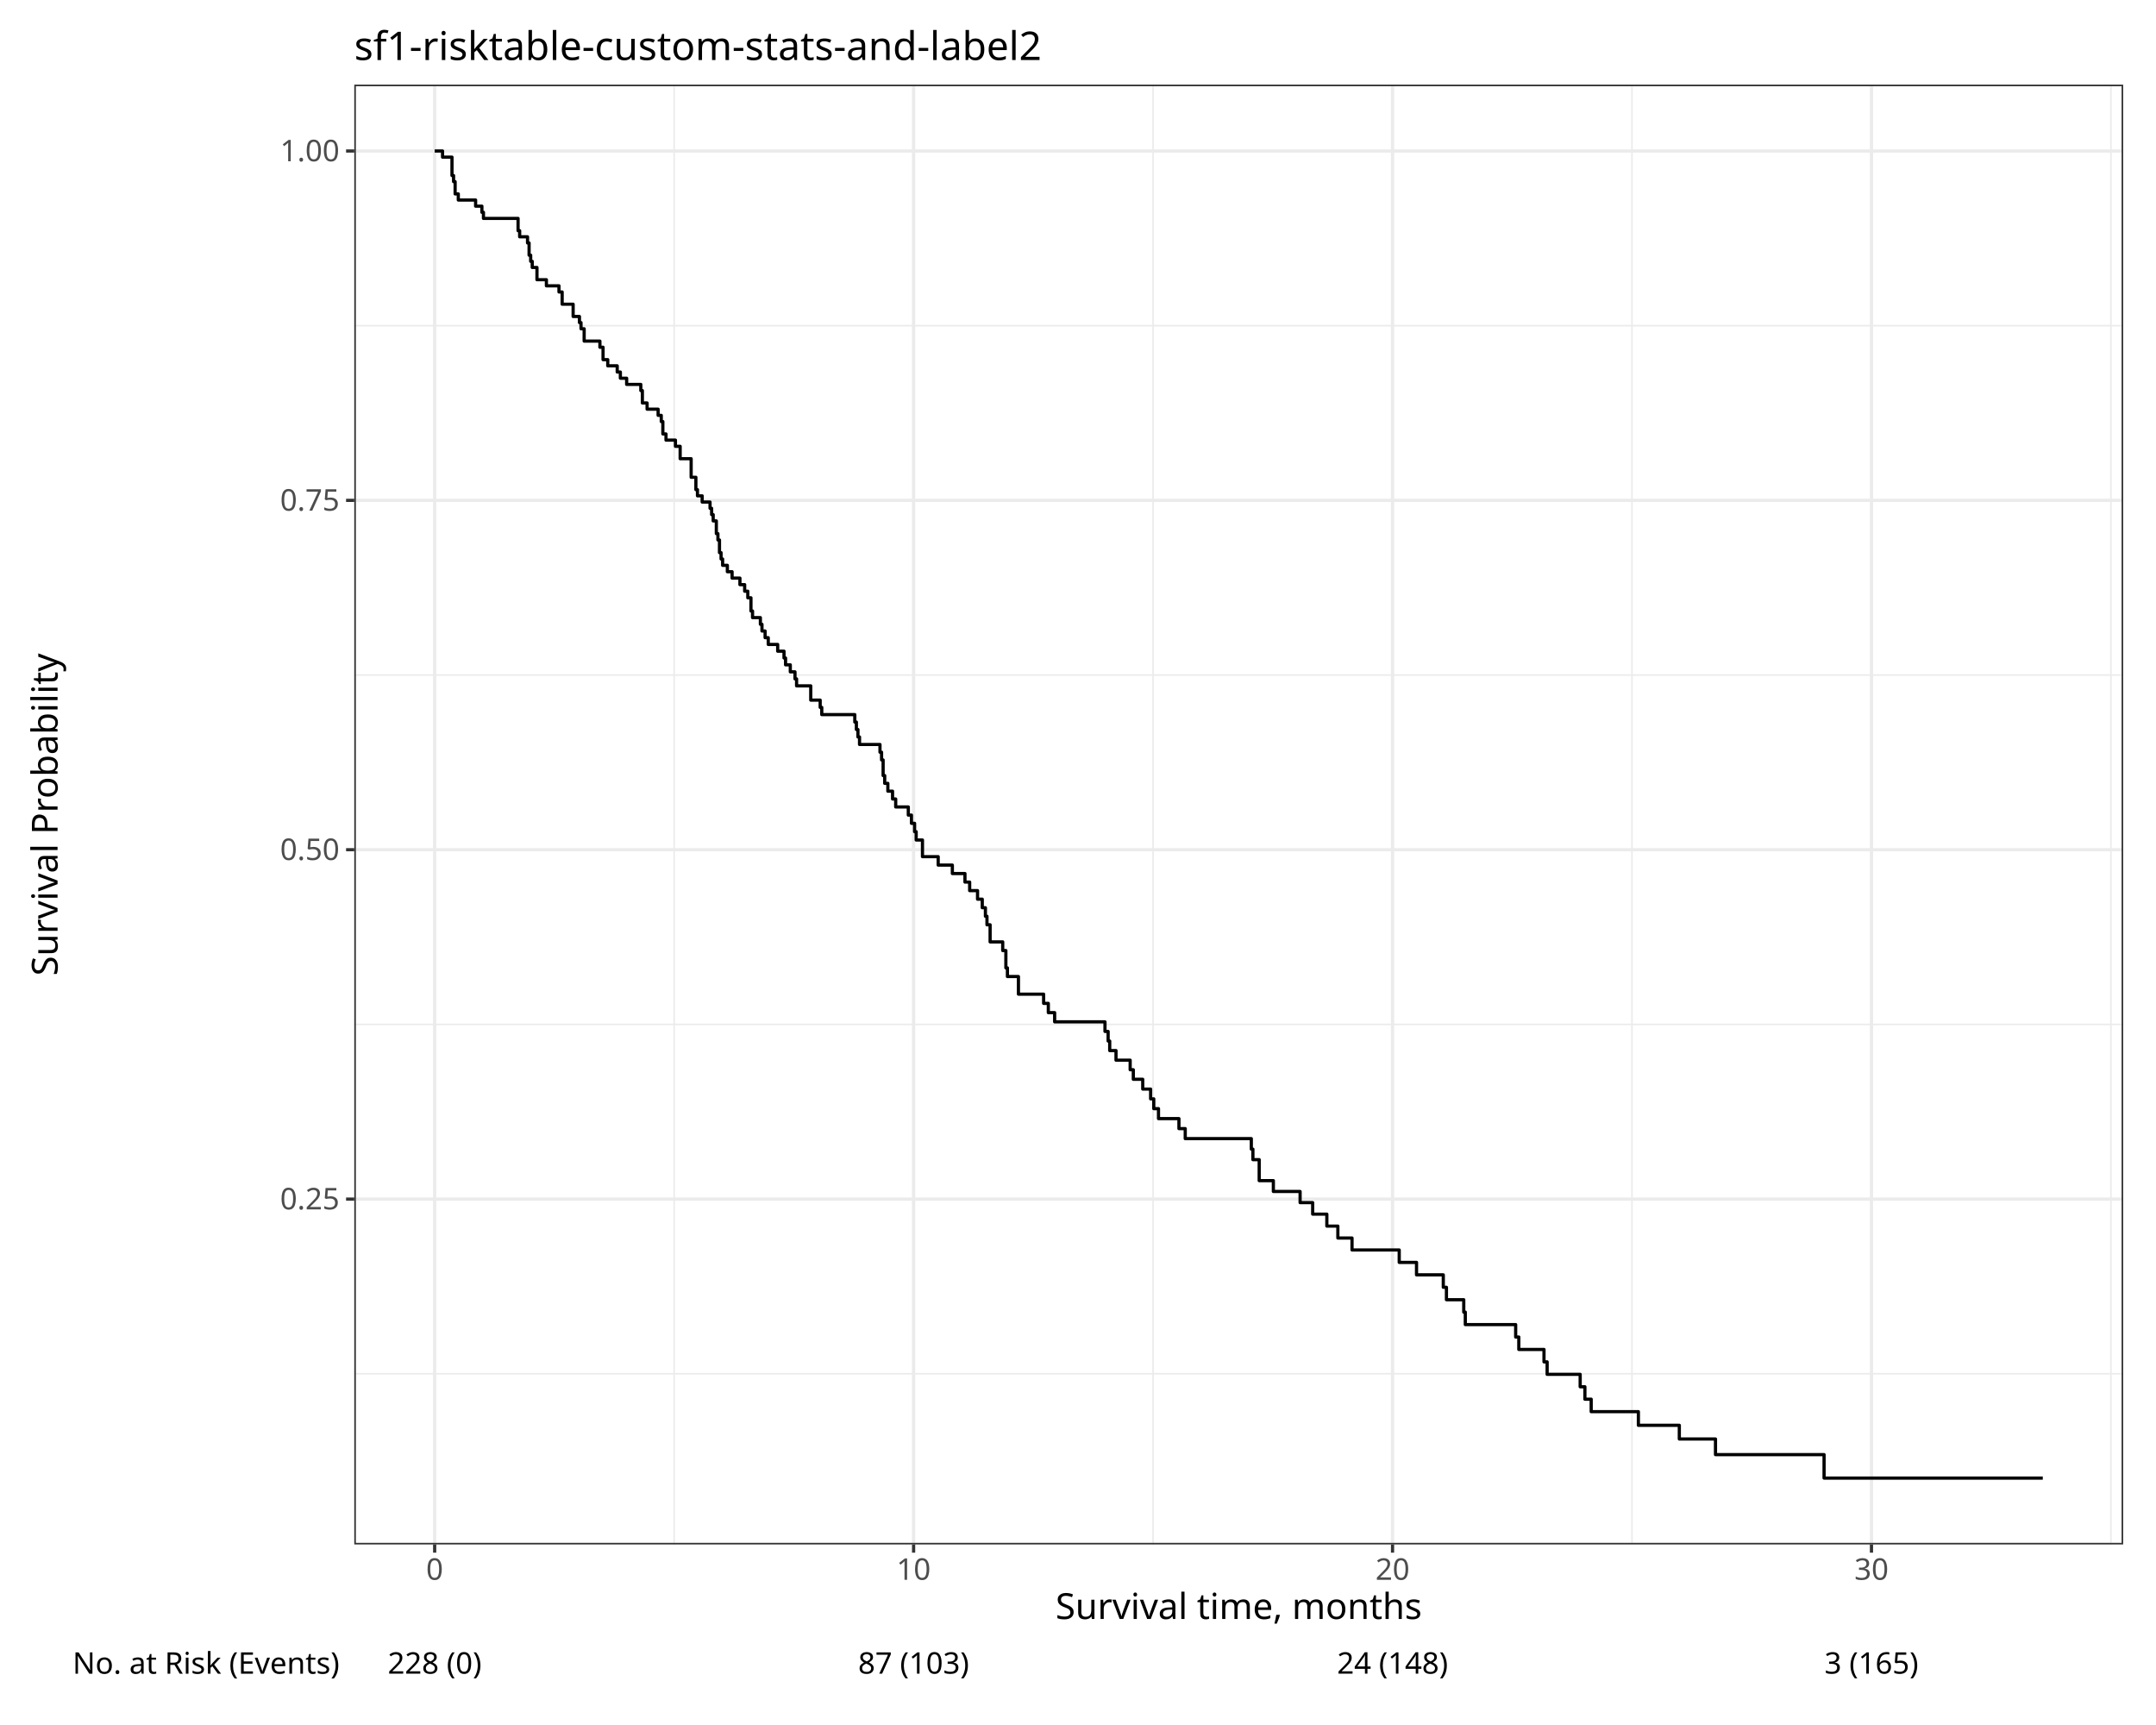
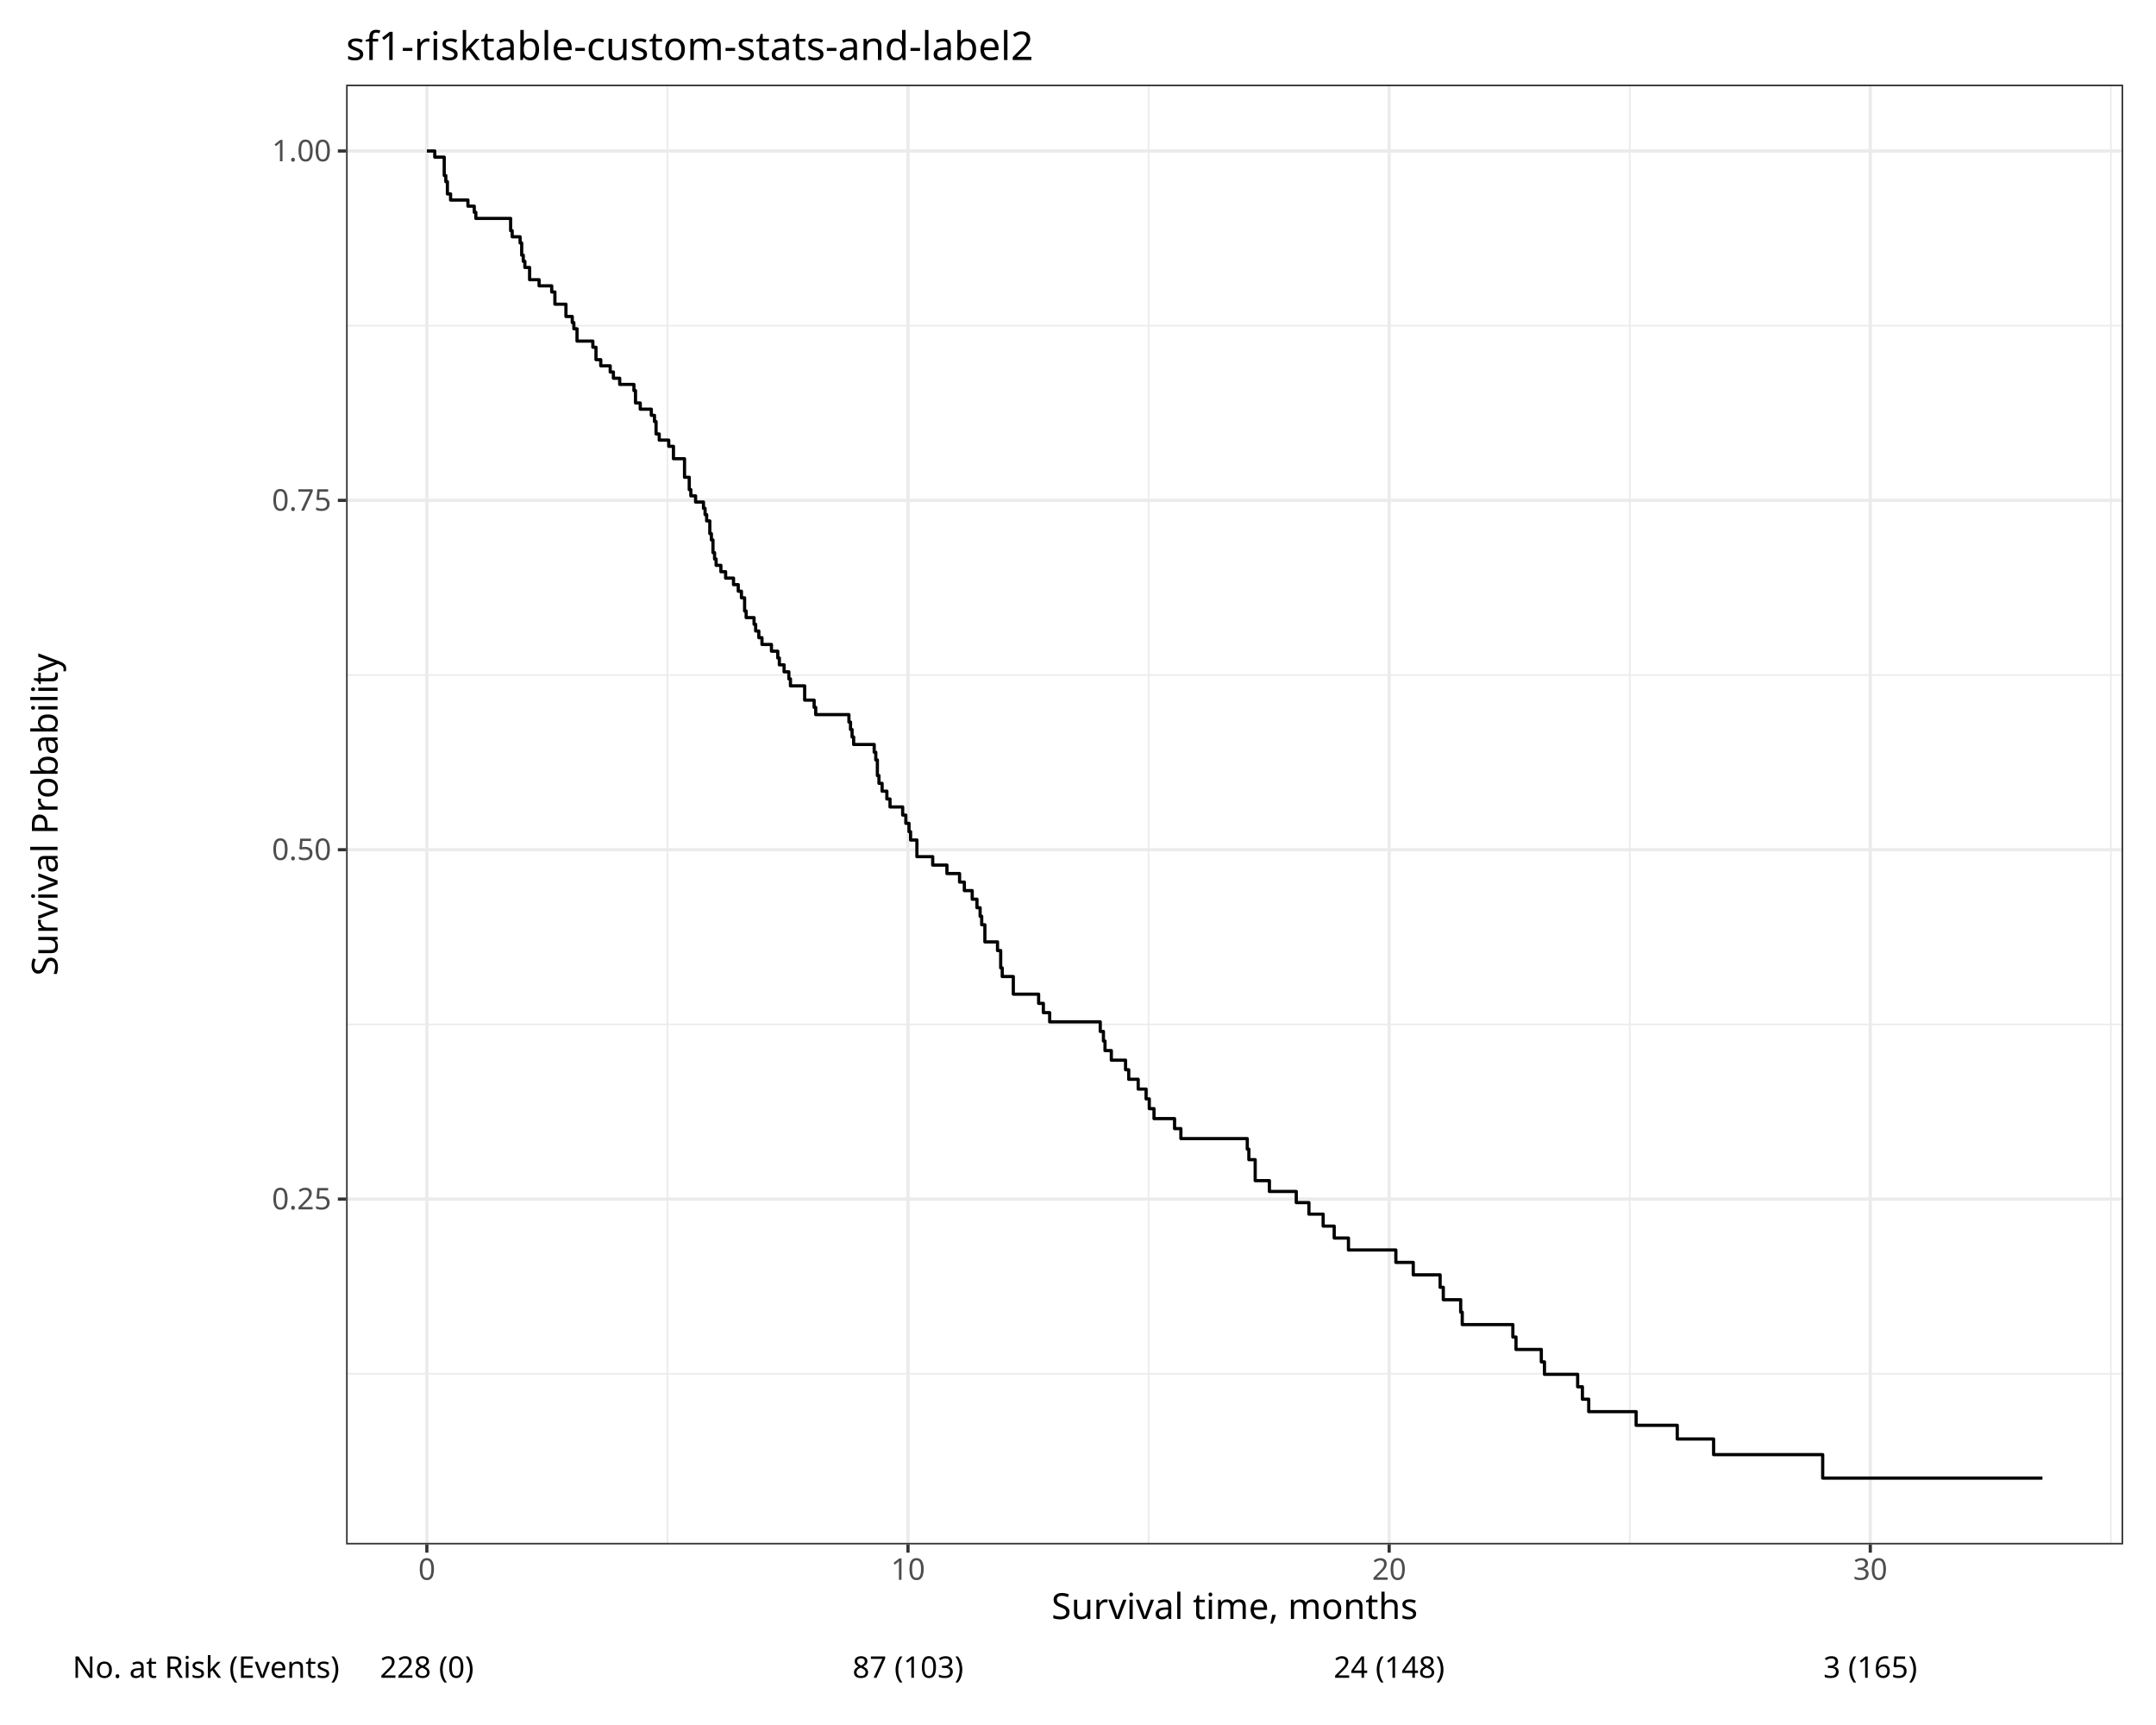
<svg xmlns="http://www.w3.org/2000/svg" class="svglite" data-engine-version="2.0" width="720.00pt" height="576.00pt" viewBox="0 0 720.00 576.00">
  <defs>
    <style type="text/css">
    .svglite line, .svglite polyline, .svglite polygon, .svglite path, .svglite rect, .svglite circle {
      fill: none;
      stroke: #000000;
      stroke-linecap: round;
      stroke-linejoin: round;
      stroke-miterlimit: 10.00;
    }
  </style>
  </defs>
  <rect width="100%" height="100%" style="stroke: none; fill: #FFFFFF;" />
  <defs>
    <clipPath id="cpMC4wMHw3MjAuMDB8MC4wMHw1NzYuMDA=">
      <rect x="0.00" y="0.00" width="720.00" height="576.00" />
    </clipPath>
  </defs>
  <g clip-path="url(#cpMC4wMHw3MjAuMDB8MC4wMHw1NzYuMDA=)">
    <rect x="0.00" y="0.00" width="720.00" height="576.00" style="stroke-width: 1.07; stroke: #FFFFFF; fill: #FFFFFF;" />
  </g>
  <defs>
    <clipPath id="cpNS40OHw3MTQuNTJ8NS40OHw1NDMuMDk=">
      <rect x="5.48" y="5.48" width="709.04" height="537.61" />
    </clipPath>
  </defs>
  <g clip-path="url(#cpNS40OHw3MTQuNTJ8NS40OHw1NDMuMDk=)">
    <rect x="5.48" y="5.48" width="709.04" height="537.61" style="stroke-width: 1.07; stroke: #FFFFFF; fill: #FFFFFF;" />
  </g>
  <g clip-path="url(#cpMC4wMHw3MjAuMDB8MC4wMHw1NzYuMDA=)">
</g>
  <defs>
    <clipPath id="cpNS40OHw3MTQuNTJ8NTQzLjA5fDU3MC41Mg==">
      <rect x="5.48" y="543.09" width="709.04" height="27.43" />
    </clipPath>
  </defs>
  <g clip-path="url(#cpNS40OHw3MTQuNTJ8NTQzLjA5fDU3MC41Mg==)">
    <rect x="5.48" y="543.09" width="709.04" height="27.43" style="stroke-width: 1.07; stroke: #FFFFFF; fill: #FFFFFF;" />
  </g>
  <g clip-path="url(#cpMC4wMHw3MjAuMDB8MC4wMHw1NzYuMDA=)">
</g>
  <defs>
    <clipPath id="cpMTAuOTZ8NzA5LjA0fDEwLjk2fDU2NS4wNA==">
      <rect x="10.96" y="10.96" width="698.08" height="554.08" />
    </clipPath>
  </defs>
  <g clip-path="url(#cpMTAuOTZ8NzA5LjA0fDEwLjk2fDU2NS4wNA==)">
</g>
  <g clip-path="url(#cpMC4wMHw3MjAuMDB8MC4wMHw1NzYuMDA=)">
</g>
  <defs>
    <clipPath id="cpMTAuOTZ8NzA5LjA0fDEwLjk2fDUzNy42MQ==">
      <rect x="10.96" y="10.96" width="698.08" height="526.65" />
    </clipPath>
  </defs>
  <g clip-path="url(#cpMTAuOTZ8NzA5LjA0fDEwLjk2fDUzNy42MQ==)">
</g>
  <g clip-path="url(#cpMC4wMHw3MjAuMDB8MC4wMHw1NzYuMDA=)">
</g>
  <g clip-path="url(#cpNS40OHw3MTQuNTJ8NS40OHw1NDMuMDk=)">
    <rect x="5.48" y="5.48" width="709.04" height="537.61" style="stroke-width: 1.07; stroke: #FFFFFF; fill: #FFFFFF;" />
  </g>
-   <defs>
-     <clipPath id="cpMTE4LjMxfDcwOS4wNHwyOC4yNnw1MTUuNzE=">
-       <rect x="118.31" y="28.26" width="590.73" height="487.45" />
-     </clipPath>
-   </defs>
-   <g clip-path="url(#cpMTE4LjMxfDcwOS4wNHwyOC4yNnw1MTUuNzE=)">
-     <rect x="118.31" y="28.26" width="590.73" height="487.45" style="stroke-width: 1.07; stroke: none; fill: #FFFFFF;" />
-     <polyline points="118.31,458.72 709.04,458.72 " style="stroke-width: 0.53; stroke: #EBEBEB; stroke-linecap: butt;" />
-     <polyline points="118.31,342.06 709.04,342.06 " style="stroke-width: 0.53; stroke: #EBEBEB; stroke-linecap: butt;" />
-     <polyline points="118.31,225.40 709.04,225.40 " style="stroke-width: 0.53; stroke: #EBEBEB; stroke-linecap: butt;" />
-     <polyline points="118.31,108.75 709.04,108.75 " style="stroke-width: 0.53; stroke: #EBEBEB; stroke-linecap: butt;" />
-     <polyline points="225.13,515.71 225.13,28.26 " style="stroke-width: 0.53; stroke: #EBEBEB; stroke-linecap: butt;" />
-     <polyline points="385.07,515.71 385.07,28.26 " style="stroke-width: 0.53; stroke: #EBEBEB; stroke-linecap: butt;" />
-     <polyline points="545.01,515.71 545.01,28.26 " style="stroke-width: 0.53; stroke: #EBEBEB; stroke-linecap: butt;" />
-     <polyline points="704.95,515.71 704.95,28.26 " style="stroke-width: 0.53; stroke: #EBEBEB; stroke-linecap: butt;" />
-     <polyline points="118.31,400.39 709.04,400.39 " style="stroke-width: 1.07; stroke: #EBEBEB; stroke-linecap: butt;" />
-     <polyline points="118.31,283.73 709.04,283.73 " style="stroke-width: 1.07; stroke: #EBEBEB; stroke-linecap: butt;" />
-     <polyline points="118.31,167.08 709.04,167.08 " style="stroke-width: 1.07; stroke: #EBEBEB; stroke-linecap: butt;" />
-     <polyline points="118.31,50.42 709.04,50.42 " style="stroke-width: 1.07; stroke: #EBEBEB; stroke-linecap: butt;" />
-     <polyline points="145.16,515.71 145.16,28.26 " style="stroke-width: 1.07; stroke: #EBEBEB; stroke-linecap: butt;" />
-     <polyline points="305.10,515.71 305.10,28.26 " style="stroke-width: 1.07; stroke: #EBEBEB; stroke-linecap: butt;" />
-     <polyline points="465.04,515.71 465.04,28.26 " style="stroke-width: 1.07; stroke: #EBEBEB; stroke-linecap: butt;" />
-     <polyline points="624.98,515.71 624.98,28.26 " style="stroke-width: 1.07; stroke: #EBEBEB; stroke-linecap: butt;" />
-     <polyline points="145.16,50.42 147.79,50.42 147.79,52.47 150.94,52.47 150.94,58.61 151.47,58.61 151.47,60.65 151.99,60.65 151.99,64.75 153.05,64.75 153.05,66.79 158.83,66.79 158.83,68.84 160.93,68.84 160.93,70.89 161.45,70.89 161.45,72.93 173.01,72.93 173.01,77.03 173.54,77.03 173.54,79.07 176.17,79.07 176.17,81.12 176.69,81.12 176.69,85.21 177.22,85.21 177.22,87.26 177.74,87.26 177.74,89.31 179.32,89.31 179.32,93.40 182.47,93.40 182.47,95.44 186.67,95.44 186.67,97.49 187.73,97.49 187.73,101.58 191.40,101.58 191.40,105.68 193.51,105.68 193.51,107.72 194.03,107.72 194.03,109.78 195.08,109.78 195.08,113.90 200.34,113.90 200.34,115.95 201.39,115.95 201.39,120.09 202.96,120.09 202.96,122.15 206.12,122.15 206.12,124.22 207.17,124.22 207.17,126.29 209.27,126.29 209.27,128.36 214.00,128.36 214.00,130.42 214.52,130.42 214.52,134.56 216.10,134.56 216.10,136.63 219.78,136.63 219.78,138.69 220.83,138.69 220.83,140.76 221.36,140.76 221.36,144.90 222.41,144.90 222.41,146.96 225.56,146.96 225.56,149.03 227.14,149.03 227.14,153.17 230.81,153.17 230.81,159.37 232.39,159.37 232.39,163.50 232.92,163.50 232.92,165.57 234.49,165.57 234.49,167.64 236.07,167.64 236.07,167.64 236.59,167.64 236.59,167.64 237.12,167.64 237.12,169.73 237.65,169.73 237.65,171.84 238.17,171.84 238.17,173.94 239.22,173.94 239.22,178.18 239.75,178.18 239.75,180.30 240.27,180.30 240.27,184.53 240.80,184.53 240.80,186.65 241.32,186.65 241.32,188.77 242.37,188.77 242.37,188.77 242.90,188.77 242.90,190.90 243.95,190.90 243.95,190.90 244.48,190.90 244.48,193.04 245.53,193.04 245.53,193.04 246.05,193.04 246.05,193.04 247.10,193.04 247.10,195.22 248.15,195.22 248.15,195.22 248.68,195.22 248.68,197.41 249.73,197.41 249.73,199.61 250.78,199.61 250.78,204.02 251.31,204.02 251.31,206.23 251.83,206.23 251.83,206.23 253.93,206.23 253.93,208.46 254.46,208.46 254.46,210.70 255.51,210.70 255.51,212.93 256.04,212.93 256.04,212.93 256.56,212.93 256.56,215.19 259.71,215.19 259.71,217.44 261.29,217.44 261.29,217.44 261.82,217.44 261.82,219.71 262.34,219.71 262.34,222.00 262.87,222.00 262.87,222.00 263.39,222.00 263.39,222.00 263.92,222.00 263.92,224.34 265.49,224.34 265.49,226.68 266.02,226.68 266.02,229.02 268.65,229.02 268.65,229.02 269.70,229.02 269.70,229.02 270.75,229.02 270.75,233.78 271.28,233.78 271.28,233.78 272.85,233.78 272.85,233.78 273.90,233.78 273.90,236.20 274.43,236.20 274.43,238.62 277.58,238.62 277.58,238.62 281.26,238.62 281.26,238.62 284.94,238.62 284.94,238.62 285.46,238.62 285.46,241.11 285.99,241.11 285.99,243.60 286.51,243.60 286.51,246.08 287.04,246.08 287.04,248.59 288.09,248.59 288.09,248.59 290.19,248.59 290.19,248.59 291.77,248.59 291.77,248.59 293.87,248.59 293.87,251.17 294.40,251.17 294.40,253.75 294.92,253.75 294.92,258.97 295.45,258.97 295.45,261.57 296.50,261.57 296.50,264.18 298.07,264.18 298.07,266.79 298.60,266.79 298.60,266.79 299.12,266.79 299.12,269.45 300.70,269.45 300.70,269.45 302.80,269.45 302.80,269.45 303.33,269.45 303.33,272.17 304.38,272.17 304.38,274.92 305.43,274.92 305.43,277.71 305.96,277.71 305.96,280.49 308.06,280.49 308.06,286.05 310.68,286.05 310.68,286.05 313.31,286.05 313.31,288.87 318.04,288.87 318.04,291.69 319.62,291.69 319.62,291.69 322.25,291.69 322.25,294.54 323.82,294.54 323.82,297.39 326.45,297.39 326.45,300.25 328.03,300.25 328.03,303.10 329.08,303.10 329.08,305.95 329.60,305.95 329.60,308.80 330.65,308.80 330.65,314.51 332.23,314.51 332.23,314.51 334.86,314.51 334.86,317.40 335.91,317.40 335.91,323.19 336.43,323.19 336.43,326.08 340.11,326.08 340.11,331.96 342.74,331.96 342.74,331.96 345.89,331.96 345.89,331.96 346.94,331.96 346.94,331.96 348.52,331.96 348.52,335.04 350.09,335.04 350.09,338.13 352.20,338.13 352.20,341.21 357.45,341.21 357.45,341.21 362.18,341.21 362.18,341.21 369.01,341.21 369.01,344.41 370.06,344.41 370.06,347.61 370.59,347.61 370.59,350.80 372.69,350.80 372.69,354.00 377.42,354.00 377.42,357.20 378.47,357.20 378.47,360.39 381.62,360.39 381.62,363.66 384.25,363.66 384.25,366.92 385.30,366.92 385.30,370.19 385.83,370.19 385.83,370.19 386.88,370.19 386.88,373.52 393.71,373.52 393.71,376.86 395.81,376.86 395.81,380.20 413.68,380.20 413.68,380.20 417.88,380.20 417.88,383.71 418.41,383.71 418.41,387.22 420.51,387.22 420.51,394.23 423.13,394.23 423.13,394.23 425.24,394.23 425.24,397.85 430.49,397.85 430.49,397.85 434.17,397.85 434.17,401.57 434.70,401.57 434.70,401.57 438.37,401.57 438.37,405.42 438.90,405.42 438.90,405.42 443.10,405.42 443.10,409.41 446.78,409.41 446.78,413.39 451.51,413.39 451.51,417.38 454.14,417.38 454.14,417.38 467.27,417.38 467.27,421.53 473.05,421.53 473.05,425.69 481.99,425.69 481.99,429.84 483.04,429.84 483.04,433.99 488.82,433.99 488.82,438.14 489.34,438.14 489.34,442.30 506.16,442.30 506.16,446.45 507.21,446.45 507.21,450.60 515.62,450.60 515.62,454.75 516.67,454.75 516.67,458.91 527.70,458.91 527.70,463.06 529.28,463.06 529.28,467.21 531.38,467.21 531.38,471.37 534.01,471.37 534.01,471.37 547.14,471.37 547.14,475.93 560.81,475.93 560.81,480.50 568.69,480.50 568.69,480.50 572.89,480.50 572.89,485.72 576.57,485.72 576.57,485.72 586.55,485.72 586.55,485.72 609.15,485.72 609.15,493.55 652.24,493.55 652.24,493.55 675.88,493.55 675.88,493.55 682.19,493.55 682.19,493.55 " style="stroke-width: 1.07; stroke-linecap: butt;" />
-     <rect x="118.31" y="28.26" width="590.73" height="487.45" style="stroke-width: 1.07; stroke: #333333;" />
-   </g>
-   <g clip-path="url(#cpNS40OHw3MTQuNTJ8NS40OHw1NDMuMDk=)">
- </g>
-   <g clip-path="url(#cpMC4wMHw3MjAuMDB8MC4wMHw1NzYuMDA=)">
- </g>
-   <g clip-path="url(#cpNS40OHw3MTQuNTJ8NS40OHw1NDMuMDk=)">
- </g>
-   <g clip-path="url(#cpMC4wMHw3MjAuMDB8MC4wMHw1NzYuMDA=)">
- </g>
-   <g clip-path="url(#cpNS40OHw3MTQuNTJ8NS40OHw1NDMuMDk=)">
- </g>
-   <g clip-path="url(#cpMC4wMHw3MjAuMDB8MC4wMHw1NzYuMDA=)">
- </g>
-   <g clip-path="url(#cpNS40OHw3MTQuNTJ8NS40OHw1NDMuMDk=)">
- </g>
-   <g clip-path="url(#cpMC4wMHw3MjAuMDB8MC4wMHw1NzYuMDA=)">
- </g>
-   <g clip-path="url(#cpNS40OHw3MTQuNTJ8NS40OHw1NDMuMDk=)">
- </g>
-   <g clip-path="url(#cpMC4wMHw3MjAuMDB8MC4wMHw1NzYuMDA=)">
- </g>
-   <g clip-path="url(#cpNS40OHw3MTQuNTJ8NS40OHw1NDMuMDk=)">
- </g>
-   <g clip-path="url(#cpMC4wMHw3MjAuMDB8MC4wMHw1NzYuMDA=)">
-     <text x="113.38" y="403.83" text-anchor="end" style="font-size: 10.00px; fill: #4D4D4D; font-family: sans;" textLength="19.46px" lengthAdjust="spacingAndGlyphs">0.25</text>
-     <text x="113.38" y="287.17" text-anchor="end" style="font-size: 10.00px; fill: #4D4D4D; font-family: sans;" textLength="19.46px" lengthAdjust="spacingAndGlyphs">0.50</text>
-     <text x="113.38" y="170.52" text-anchor="end" style="font-size: 10.00px; fill: #4D4D4D; font-family: sans;" textLength="19.46px" lengthAdjust="spacingAndGlyphs">0.75</text>
-     <text x="113.38" y="53.86" text-anchor="end" style="font-size: 10.00px; fill: #4D4D4D; font-family: sans;" textLength="19.46px" lengthAdjust="spacingAndGlyphs">1.00</text>
-     <polyline points="115.57,400.39 118.31,400.39 " style="stroke-width: 1.07; stroke: #333333; stroke-linecap: butt;" />
-     <polyline points="115.57,283.73 118.31,283.73 " style="stroke-width: 1.07; stroke: #333333; stroke-linecap: butt;" />
-     <polyline points="115.57,167.08 118.31,167.08 " style="stroke-width: 1.07; stroke: #333333; stroke-linecap: butt;" />
-     <polyline points="115.57,50.42 118.31,50.42 " style="stroke-width: 1.07; stroke: #333333; stroke-linecap: butt;" />
-   </g>
-   <g clip-path="url(#cpNS40OHw3MTQuNTJ8NS40OHw1NDMuMDk=)">
- </g>
-   <g clip-path="url(#cpMC4wMHw3MjAuMDB8MC4wMHw1NzYuMDA=)">
- </g>
-   <g clip-path="url(#cpNS40OHw3MTQuNTJ8NS40OHw1NDMuMDk=)">
- </g>
-   <g clip-path="url(#cpMC4wMHw3MjAuMDB8MC4wMHw1NzYuMDA=)">
-     <polyline points="145.16,518.45 145.16,515.71 " style="stroke-width: 1.07; stroke: #333333; stroke-linecap: butt;" />
-     <polyline points="305.10,518.45 305.10,515.71 " style="stroke-width: 1.07; stroke: #333333; stroke-linecap: butt;" />
-     <polyline points="465.04,518.45 465.04,515.71 " style="stroke-width: 1.07; stroke: #333333; stroke-linecap: butt;" />
-     <polyline points="624.98,518.45 624.98,515.71 " style="stroke-width: 1.07; stroke: #333333; stroke-linecap: butt;" />
-     <text x="145.16" y="527.52" text-anchor="middle" style="font-size: 10.00px; fill: #4D4D4D; font-family: sans;" textLength="5.56px" lengthAdjust="spacingAndGlyphs">0</text>
-     <text x="305.10" y="527.52" text-anchor="middle" style="font-size: 10.00px; fill: #4D4D4D; font-family: sans;" textLength="11.12px" lengthAdjust="spacingAndGlyphs">10</text>
-     <text x="465.04" y="527.52" text-anchor="middle" style="font-size: 10.00px; fill: #4D4D4D; font-family: sans;" textLength="11.12px" lengthAdjust="spacingAndGlyphs">20</text>
-     <text x="624.98" y="527.52" text-anchor="middle" style="font-size: 10.00px; fill: #4D4D4D; font-family: sans;" textLength="11.12px" lengthAdjust="spacingAndGlyphs">30</text>
-   </g>
-   <g clip-path="url(#cpNS40OHw3MTQuNTJ8NS40OHw1NDMuMDk=)">
- </g>
-   <g clip-path="url(#cpMC4wMHw3MjAuMDB8MC4wMHw1NzYuMDA=)">
- </g>
-   <g clip-path="url(#cpNS40OHw3MTQuNTJ8NS40OHw1NDMuMDk=)">
- </g>
-   <g clip-path="url(#cpMC4wMHw3MjAuMDB8MC4wMHw1NzYuMDA=)">
-     <text x="413.68" y="540.60" text-anchor="middle" style="font-size: 12.00px; font-family: sans;" textLength="114.72px" lengthAdjust="spacingAndGlyphs">Survival time, months</text>
+   <g clip-path="url(#cpMC4wMHw3MjAuMDB8MC4wMHw1NzYuMDA=)">
+ </g>
+   <defs>
+     <clipPath id="cpMTE1LjU3fDcwOS4wNHwyOC4yNnw1MTUuNzE=">
+       <rect x="115.57" y="28.26" width="593.47" height="487.45" />
+     </clipPath>
+   </defs>
+   <g clip-path="url(#cpMTE1LjU3fDcwOS4wNHwyOC4yNnw1MTUuNzE=)">
+     <rect x="115.57" y="28.26" width="593.47" height="487.45" style="stroke-width: 1.07; stroke: none; fill: #FFFFFF;" />
+     <polyline points="115.57,458.72 709.04,458.72 " style="stroke-width: 0.53; stroke: #EBEBEB; stroke-linecap: butt;" />
+     <polyline points="115.57,342.06 709.04,342.06 " style="stroke-width: 0.53; stroke: #EBEBEB; stroke-linecap: butt;" />
+     <polyline points="115.57,225.40 709.04,225.40 " style="stroke-width: 0.53; stroke: #EBEBEB; stroke-linecap: butt;" />
+     <polyline points="115.57,108.75 709.04,108.75 " style="stroke-width: 0.53; stroke: #EBEBEB; stroke-linecap: butt;" />
+     <polyline points="222.89,515.71 222.89,28.26 " style="stroke-width: 0.53; stroke: #EBEBEB; stroke-linecap: butt;" />
+     <polyline points="383.57,515.71 383.57,28.26 " style="stroke-width: 0.53; stroke: #EBEBEB; stroke-linecap: butt;" />
+     <polyline points="544.25,515.71 544.25,28.26 " style="stroke-width: 0.53; stroke: #EBEBEB; stroke-linecap: butt;" />
+     <polyline points="704.93,515.71 704.93,28.26 " style="stroke-width: 0.53; stroke: #EBEBEB; stroke-linecap: butt;" />
+     <polyline points="115.57,400.39 709.04,400.39 " style="stroke-width: 1.07; stroke: #EBEBEB; stroke-linecap: butt;" />
+     <polyline points="115.57,283.73 709.04,283.73 " style="stroke-width: 1.07; stroke: #EBEBEB; stroke-linecap: butt;" />
+     <polyline points="115.57,167.08 709.04,167.08 " style="stroke-width: 1.07; stroke: #EBEBEB; stroke-linecap: butt;" />
+     <polyline points="115.57,50.42 709.04,50.42 " style="stroke-width: 1.07; stroke: #EBEBEB; stroke-linecap: butt;" />
+     <polyline points="142.55,515.71 142.55,28.26 " style="stroke-width: 1.07; stroke: #EBEBEB; stroke-linecap: butt;" />
+     <polyline points="303.23,515.71 303.23,28.26 " style="stroke-width: 1.07; stroke: #EBEBEB; stroke-linecap: butt;" />
+     <polyline points="463.91,515.71 463.91,28.26 " style="stroke-width: 1.07; stroke: #EBEBEB; stroke-linecap: butt;" />
+     <polyline points="624.59,515.71 624.59,28.26 " style="stroke-width: 1.07; stroke: #EBEBEB; stroke-linecap: butt;" />
+     <polyline points="142.55,50.42 145.19,50.42 145.19,52.47 148.35,52.47 148.35,58.61 148.88,58.61 148.88,60.65 149.41,60.65 149.41,64.75 150.47,64.75 150.47,66.79 156.27,66.79 156.27,68.84 158.38,68.84 158.38,70.89 158.91,70.89 158.91,72.93 170.53,72.93 170.53,77.03 171.05,77.03 171.05,79.07 173.69,79.07 173.69,81.12 174.22,81.12 174.22,85.21 174.75,85.21 174.75,87.26 175.28,87.26 175.28,89.31 176.86,89.31 176.86,93.40 180.03,93.40 180.03,95.44 184.25,95.44 184.25,97.49 185.31,97.49 185.31,101.58 189.00,101.58 189.00,105.68 191.11,105.68 191.11,107.72 191.64,107.72 191.64,109.78 192.70,109.78 192.70,113.90 197.98,113.90 197.98,115.95 199.03,115.95 199.03,120.09 200.62,120.09 200.62,122.15 203.78,122.15 203.78,124.22 204.84,124.22 204.84,126.29 206.95,126.29 206.95,128.36 211.70,128.36 211.70,130.42 212.23,130.42 212.23,134.56 213.81,134.56 213.81,136.63 217.51,136.63 217.51,138.69 218.57,138.69 218.57,140.76 219.09,140.76 219.09,144.90 220.15,144.90 220.15,146.96 223.32,146.96 223.32,149.03 224.90,149.03 224.90,153.17 228.60,153.17 228.60,159.37 230.18,159.37 230.18,163.50 230.71,163.50 230.71,165.57 232.29,165.57 232.29,167.64 233.88,167.64 233.88,167.64 234.40,167.64 234.40,167.64 234.93,167.64 234.93,169.73 235.46,169.73 235.46,171.84 235.99,171.84 235.99,173.94 237.04,173.94 237.04,178.18 237.57,178.18 237.57,180.30 238.10,180.30 238.10,184.53 238.63,184.53 238.63,186.65 239.15,186.65 239.15,188.77 240.21,188.77 240.21,188.77 240.74,188.77 240.74,190.90 241.79,190.90 241.79,190.90 242.32,190.90 242.32,193.04 243.38,193.04 243.38,193.04 243.91,193.04 243.91,193.04 244.96,193.04 244.96,195.22 246.02,195.22 246.02,195.22 246.54,195.22 246.54,197.41 247.60,197.41 247.60,199.61 248.66,199.61 248.66,204.02 249.18,204.02 249.18,206.23 249.71,206.23 249.71,206.23 251.82,206.23 251.82,208.46 252.35,208.46 252.35,210.70 253.41,210.70 253.41,212.93 253.94,212.93 253.94,212.93 254.46,212.93 254.46,215.19 257.63,215.19 257.63,217.44 259.21,217.44 259.21,217.44 259.74,217.44 259.74,219.71 260.27,219.71 260.27,222.00 260.80,222.00 260.80,222.00 261.33,222.00 261.33,222.00 261.85,222.00 261.85,224.34 263.44,224.34 263.44,226.68 263.97,226.68 263.97,229.02 266.61,229.02 266.61,229.02 267.66,229.02 267.66,229.02 268.72,229.02 268.72,233.78 269.24,233.78 269.24,233.78 270.83,233.78 270.83,233.78 271.88,233.78 271.88,236.20 272.41,236.20 272.41,238.62 275.58,238.62 275.58,238.62 279.27,238.62 279.27,238.62 282.97,238.62 282.97,238.62 283.50,238.62 283.50,241.11 284.03,241.11 284.03,243.60 284.55,243.60 284.55,246.08 285.08,246.08 285.08,248.59 286.14,248.59 286.14,248.59 288.25,248.59 288.25,248.59 289.83,248.59 289.83,248.59 291.94,248.59 291.94,251.17 292.47,251.17 292.47,253.75 293.00,253.75 293.00,258.97 293.53,258.97 293.53,261.57 294.58,261.57 294.58,264.18 296.17,264.18 296.17,266.79 296.70,266.79 296.70,266.79 297.22,266.79 297.22,269.45 298.81,269.45 298.81,269.45 300.92,269.45 300.92,269.45 301.45,269.45 301.45,272.17 302.50,272.17 302.50,274.92 303.56,274.92 303.56,277.71 304.09,277.71 304.09,280.49 306.20,280.49 306.20,286.05 308.84,286.05 308.84,286.05 311.48,286.05 311.48,288.87 316.23,288.87 316.23,291.69 317.81,291.69 317.81,291.69 320.45,291.69 320.45,294.54 322.04,294.54 322.04,297.39 324.67,297.39 324.67,300.25 326.26,300.25 326.26,303.10 327.31,303.10 327.31,305.95 327.84,305.95 327.84,308.80 328.90,308.80 328.90,314.51 330.48,314.51 330.48,314.51 333.12,314.51 333.12,317.40 334.18,317.40 334.18,323.19 334.70,323.19 334.70,326.08 338.40,326.08 338.40,331.96 341.04,331.96 341.04,331.96 344.21,331.96 344.21,331.96 345.26,331.96 345.26,331.96 346.85,331.96 346.85,335.04 348.43,335.04 348.43,338.13 350.54,338.13 350.54,341.21 355.82,341.21 355.82,341.21 360.57,341.21 360.57,341.21 367.43,341.21 367.43,344.41 368.49,344.41 368.49,347.61 369.02,347.61 369.02,350.80 371.13,350.80 371.13,354.00 375.88,354.00 375.88,357.20 376.94,357.20 376.94,360.39 380.10,360.39 380.10,363.66 382.74,363.66 382.74,366.92 383.80,366.92 383.80,370.19 384.33,370.19 384.33,370.19 385.38,370.19 385.38,373.52 392.25,373.52 392.25,376.86 394.36,376.86 394.36,380.20 412.31,380.20 412.31,380.20 416.53,380.20 416.53,383.71 417.06,383.71 417.06,387.22 419.17,387.22 419.17,394.23 421.81,394.23 421.81,394.23 423.92,394.23 423.92,397.85 429.20,397.85 429.20,397.85 432.89,397.85 432.89,401.57 433.42,401.57 433.42,401.57 437.12,401.57 437.12,405.42 437.65,405.42 437.65,405.42 441.87,405.42 441.87,409.41 445.56,409.41 445.56,413.39 450.32,413.39 450.32,417.38 452.96,417.38 452.96,417.38 466.15,417.38 466.15,421.53 471.96,421.53 471.96,425.69 480.93,425.69 480.93,429.84 481.99,429.84 481.99,433.99 487.80,433.99 487.80,438.14 488.32,438.14 488.32,442.30 505.22,442.30 505.22,446.45 506.27,446.45 506.27,450.60 514.72,450.60 514.72,454.75 515.78,454.75 515.78,458.91 526.86,458.91 526.86,463.06 528.45,463.06 528.45,467.21 530.56,467.21 530.56,471.37 533.20,471.37 533.20,471.37 546.39,471.37 546.39,475.93 560.12,475.93 560.12,480.50 568.04,480.50 568.04,480.50 572.26,480.50 572.26,485.72 575.96,485.72 575.96,485.72 585.99,485.72 585.99,485.72 608.69,485.72 608.69,493.55 651.97,493.55 651.97,493.55 675.73,493.55 675.73,493.55 682.07,493.55 682.07,493.55 " style="stroke-width: 1.07; stroke-linecap: butt;" />
+     <rect x="115.57" y="28.26" width="593.47" height="487.45" style="stroke-width: 1.07; stroke: #333333;" />
+   </g>
+   <g clip-path="url(#cpMC4wMHw3MjAuMDB8MC4wMHw1NzYuMDA=)">
+ </g>
+   <g clip-path="url(#cpNS40OHw3MTQuNTJ8NS40OHw1NDMuMDk=)">
+ </g>
+   <g clip-path="url(#cpMC4wMHw3MjAuMDB8MC4wMHw1NzYuMDA=)">
+ </g>
+   <g clip-path="url(#cpNS40OHw3MTQuNTJ8NS40OHw1NDMuMDk=)">
+ </g>
+   <g clip-path="url(#cpMC4wMHw3MjAuMDB8MC4wMHw1NzYuMDA=)">
+ </g>
+   <g clip-path="url(#cpNS40OHw3MTQuNTJ8NS40OHw1NDMuMDk=)">
+ </g>
+   <g clip-path="url(#cpMC4wMHw3MjAuMDB8MC4wMHw1NzYuMDA=)">
+ </g>
+   <g clip-path="url(#cpNS40OHw3MTQuNTJ8NS40OHw1NDMuMDk=)">
+ </g>
+   <g clip-path="url(#cpMC4wMHw3MjAuMDB8MC4wMHw1NzYuMDA=)">
+ </g>
+   <g clip-path="url(#cpNS40OHw3MTQuNTJ8NS40OHw1NDMuMDk=)">
+ </g>
+   <g clip-path="url(#cpMC4wMHw3MjAuMDB8MC4wMHw1NzYuMDA=)">
+ </g>
+   <g clip-path="url(#cpNS40OHw3MTQuNTJ8NS40OHw1NDMuMDk=)">
+ </g>
+   <g clip-path="url(#cpMC4wMHw3MjAuMDB8MC4wMHw1NzYuMDA=)">
+     <text x="110.64" y="403.83" text-anchor="end" style="font-size: 10.00px; fill: #4D4D4D; font-family: sans;" textLength="19.46px" lengthAdjust="spacingAndGlyphs">0.25</text>
+     <text x="110.64" y="287.17" text-anchor="end" style="font-size: 10.00px; fill: #4D4D4D; font-family: sans;" textLength="19.46px" lengthAdjust="spacingAndGlyphs">0.50</text>
+     <text x="110.64" y="170.52" text-anchor="end" style="font-size: 10.00px; fill: #4D4D4D; font-family: sans;" textLength="19.46px" lengthAdjust="spacingAndGlyphs">0.75</text>
+     <text x="110.64" y="53.86" text-anchor="end" style="font-size: 10.00px; fill: #4D4D4D; font-family: sans;" textLength="19.46px" lengthAdjust="spacingAndGlyphs">1.00</text>
+     <polyline points="112.83,400.39 115.57,400.39 " style="stroke-width: 1.07; stroke: #333333; stroke-linecap: butt;" />
+     <polyline points="112.83,283.73 115.57,283.73 " style="stroke-width: 1.07; stroke: #333333; stroke-linecap: butt;" />
+     <polyline points="112.83,167.08 115.57,167.08 " style="stroke-width: 1.07; stroke: #333333; stroke-linecap: butt;" />
+     <polyline points="112.83,50.42 115.57,50.42 " style="stroke-width: 1.07; stroke: #333333; stroke-linecap: butt;" />
+   </g>
+   <g clip-path="url(#cpNS40OHw3MTQuNTJ8NS40OHw1NDMuMDk=)">
+ </g>
+   <g clip-path="url(#cpMC4wMHw3MjAuMDB8MC4wMHw1NzYuMDA=)">
+ </g>
+   <g clip-path="url(#cpNS40OHw3MTQuNTJ8NS40OHw1NDMuMDk=)">
+ </g>
+   <g clip-path="url(#cpMC4wMHw3MjAuMDB8MC4wMHw1NzYuMDA=)">
+     <polyline points="142.55,518.45 142.55,515.71 " style="stroke-width: 1.07; stroke: #333333; stroke-linecap: butt;" />
+     <polyline points="303.23,518.45 303.23,515.71 " style="stroke-width: 1.07; stroke: #333333; stroke-linecap: butt;" />
+     <polyline points="463.91,518.45 463.91,515.71 " style="stroke-width: 1.07; stroke: #333333; stroke-linecap: butt;" />
+     <polyline points="624.59,518.45 624.59,515.71 " style="stroke-width: 1.07; stroke: #333333; stroke-linecap: butt;" />
+     <text x="142.55" y="527.52" text-anchor="middle" style="font-size: 10.00px; fill: #4D4D4D; font-family: sans;" textLength="5.56px" lengthAdjust="spacingAndGlyphs">0</text>
+     <text x="303.23" y="527.52" text-anchor="middle" style="font-size: 10.00px; fill: #4D4D4D; font-family: sans;" textLength="11.12px" lengthAdjust="spacingAndGlyphs">10</text>
+     <text x="463.91" y="527.52" text-anchor="middle" style="font-size: 10.00px; fill: #4D4D4D; font-family: sans;" textLength="11.12px" lengthAdjust="spacingAndGlyphs">20</text>
+     <text x="624.59" y="527.52" text-anchor="middle" style="font-size: 10.00px; fill: #4D4D4D; font-family: sans;" textLength="11.12px" lengthAdjust="spacingAndGlyphs">30</text>
+   </g>
+   <g clip-path="url(#cpNS40OHw3MTQuNTJ8NS40OHw1NDMuMDk=)">
+ </g>
+   <g clip-path="url(#cpMC4wMHw3MjAuMDB8MC4wMHw1NzYuMDA=)">
+ </g>
+   <g clip-path="url(#cpNS40OHw3MTQuNTJ8NS40OHw1NDMuMDk=)">
+ </g>
+   <g clip-path="url(#cpMC4wMHw3MjAuMDB8MC4wMHw1NzYuMDA=)">
+     <text x="412.31" y="540.60" text-anchor="middle" style="font-size: 12.00px; font-family: sans;" textLength="114.72px" lengthAdjust="spacingAndGlyphs">Survival time, months</text>
  </g>
  <g clip-path="url(#cpNS40OHw3MTQuNTJ8NS40OHw1NDMuMDk=)">
</g>
  <g clip-path="url(#cpMC4wMHw3MjAuMDB8MC4wMHw1NzYuMDA=)">
    <text transform="translate(19.22,271.99) rotate(-90)" text-anchor="middle" style="font-size: 12.00px; font-family: sans;" textLength="102.05px" lengthAdjust="spacingAndGlyphs">Survival Probability</text>
  </g>
  <g clip-path="url(#cpNS40OHw3MTQuNTJ8NS40OHw1NDMuMDk=)">
</g>
  <g clip-path="url(#cpMC4wMHw3MjAuMDB8MC4wMHw1NzYuMDA=)">
</g>
  <g clip-path="url(#cpNS40OHw3MTQuNTJ8NS40OHw1NDMuMDk=)">
</g>
  <g clip-path="url(#cpMC4wMHw3MjAuMDB8MC4wMHw1NzYuMDA=)">
</g>
  <g clip-path="url(#cpNS40OHw3MTQuNTJ8NS40OHw1NDMuMDk=)">
</g>
  <g clip-path="url(#cpMC4wMHw3MjAuMDB8MC4wMHw1NzYuMDA=)">
</g>
  <g clip-path="url(#cpNS40OHw3MTQuNTJ8NS40OHw1NDMuMDk=)">
</g>
  <g clip-path="url(#cpMC4wMHw3MjAuMDB8MC4wMHw1NzYuMDA=)">
</g>
  <g clip-path="url(#cpNS40OHw3MTQuNTJ8NS40OHw1NDMuMDk=)">
</g>
  <g clip-path="url(#cpMC4wMHw3MjAuMDB8MC4wMHw1NzYuMDA=)">
</g>
  <g clip-path="url(#cpNS40OHw3MTQuNTJ8NS40OHw1NDMuMDk=)">
</g>
  <g clip-path="url(#cpMC4wMHw3MjAuMDB8MC4wMHw1NzYuMDA=)">
</g>
  <g clip-path="url(#cpNS40OHw3MTQuNTJ8NS40OHw1NDMuMDk=)">
</g>
  <g clip-path="url(#cpMC4wMHw3MjAuMDB8MC4wMHw1NzYuMDA=)">
</g>
  <g clip-path="url(#cpNS40OHw3MTQuNTJ8NS40OHw1NDMuMDk=)">
</g>
  <g clip-path="url(#cpMC4wMHw3MjAuMDB8MC4wMHw1NzYuMDA=)">
-     <text x="118.31" y="20.04" style="font-size: 13.20px; font-family: sans;" textLength="216.45px" lengthAdjust="spacingAndGlyphs">sf1-risktable-custom-stats-and-label2</text>
+     <text x="115.57" y="20.04" style="font-size: 13.20px; font-family: sans;" textLength="216.45px" lengthAdjust="spacingAndGlyphs">sf1-risktable-custom-stats-and-label2</text>
  </g>
  <g clip-path="url(#cpNS40OHw3MTQuNTJ8NS40OHw1NDMuMDk=)">
</g>
  <g clip-path="url(#cpMC4wMHw3MjAuMDB8MC4wMHw1NzYuMDA=)">
</g>
  <g clip-path="url(#cpNS40OHw3MTQuNTJ8NS40OHw1NDMuMDk=)">
</g>
  <g clip-path="url(#cpMC4wMHw3MjAuMDB8MC4wMHw1NzYuMDA=)">
</g>
  <defs>
    <clipPath id="cpMTAuOTZ8NzA5LjA0fDEwLjk2fDEwLjk2">
      <rect x="10.96" y="10.96" width="698.08" height="0.00" />
    </clipPath>
  </defs>
  <g clip-path="url(#cpMTAuOTZ8NzA5LjA0fDEwLjk2fDEwLjk2)">
</g>
  <g clip-path="url(#cpMC4wMHw3MjAuMDB8MC4wMHw1NzYuMDA=)">
</g>
  <g clip-path="url(#cpMTAuOTZ8NzA5LjA0fDEwLjk2fDEwLjk2)">
</g>
  <g clip-path="url(#cpMC4wMHw3MjAuMDB8MC4wMHw1NzYuMDA=)">
</g>
  <defs>
    <clipPath id="cpMTAuOTZ8NzA5LjA0fDUzNy42MXw1MzcuNjE=">
      <rect x="10.96" y="537.61" width="698.08" height="0.00" />
    </clipPath>
  </defs>
  <g clip-path="url(#cpMTAuOTZ8NzA5LjA0fDUzNy42MXw1MzcuNjE=)">
</g>
  <g clip-path="url(#cpMC4wMHw3MjAuMDB8MC4wMHw1NzYuMDA=)">
</g>
  <defs>
    <clipPath id="cpMTAuOTZ8NzA5LjA0fDU0OC41N3w1NjUuMDQ=">
      <rect x="10.96" y="548.57" width="698.08" height="16.47" />
    </clipPath>
  </defs>
  <g clip-path="url(#cpMTAuOTZ8NzA5LjA0fDU0OC41N3w1NjUuMDQ=)">
</g>
  <g clip-path="url(#cpMC4wMHw3MjAuMDB8MC4wMHw1NzYuMDA=)">
</g>
  <g clip-path="url(#cpNS40OHw3MTQuNTJ8NTQzLjA5fDU3MC41Mg==)">
    <rect x="5.48" y="543.09" width="709.04" height="27.43" style="stroke-width: 1.07; stroke: #FFFFFF; fill: #FFFFFF;" />
  </g>
-   <defs>
-     <clipPath id="cpMTE4LjMxfDcwOS4wNHw1NDMuMDl8NTY3Ljc4">
-       <rect x="118.31" y="543.09" width="590.73" height="24.69" />
-     </clipPath>
-   </defs>
-   <g clip-path="url(#cpMTE4LjMxfDcwOS4wNHw1NDMuMDl8NTY3Ljc4)">
-     <rect x="118.31" y="543.09" width="590.73" height="24.69" style="stroke-width: 1.07; stroke: none; fill: #FFFFFF;" />
-     <text x="145.16" y="558.86" text-anchor="middle" style="font-size: 9.96px; font-family: sans;" textLength="31.55px" lengthAdjust="spacingAndGlyphs">228 (0)</text>
-     <text x="305.10" y="558.86" text-anchor="middle" style="font-size: 9.96px; font-family: sans;" textLength="37.09px" lengthAdjust="spacingAndGlyphs">87 (103)</text>
-     <text x="465.04" y="558.86" text-anchor="middle" style="font-size: 9.96px; font-family: sans;" textLength="37.09px" lengthAdjust="spacingAndGlyphs">24 (148)</text>
-     <text x="624.98" y="558.86" text-anchor="middle" style="font-size: 9.96px; font-family: sans;" textLength="31.55px" lengthAdjust="spacingAndGlyphs">3 (165)</text>
-   </g>
-   <g clip-path="url(#cpNS40OHw3MTQuNTJ8NTQzLjA5fDU3MC41Mg==)">
- </g>
-   <g clip-path="url(#cpMC4wMHw3MjAuMDB8MC4wMHw1NzYuMDA=)">
- </g>
-   <g clip-path="url(#cpNS40OHw3MTQuNTJ8NTQzLjA5fDU3MC41Mg==)">
- </g>
-   <g clip-path="url(#cpMC4wMHw3MjAuMDB8MC4wMHw1NzYuMDA=)">
- </g>
-   <g clip-path="url(#cpNS40OHw3MTQuNTJ8NTQzLjA5fDU3MC41Mg==)">
- </g>
-   <g clip-path="url(#cpMC4wMHw3MjAuMDB8MC4wMHw1NzYuMDA=)">
- </g>
-   <g clip-path="url(#cpNS40OHw3MTQuNTJ8NTQzLjA5fDU3MC41Mg==)">
- </g>
-   <g clip-path="url(#cpMC4wMHw3MjAuMDB8MC4wMHw1NzYuMDA=)">
- </g>
-   <g clip-path="url(#cpNS40OHw3MTQuNTJ8NTQzLjA5fDU3MC41Mg==)">
- </g>
-   <g clip-path="url(#cpMC4wMHw3MjAuMDB8MC4wMHw1NzYuMDA=)">
- </g>
-   <g clip-path="url(#cpNS40OHw3MTQuNTJ8NTQzLjA5fDU3MC41Mg==)">
- </g>
-   <g clip-path="url(#cpMC4wMHw3MjAuMDB8MC4wMHw1NzYuMDA=)">
-     <text x="113.38" y="558.88" text-anchor="end" style="font-size: 10.00px; font-family: sans;" textLength="88.93px" lengthAdjust="spacingAndGlyphs">No. at Risk (Events)</text>
+   <g clip-path="url(#cpMC4wMHw3MjAuMDB8MC4wMHw1NzYuMDA=)">
+ </g>
+   <defs>
+     <clipPath id="cpMTE1LjU3fDcwOS4wNHw1NDMuMDl8NTcwLjUy">
+       <rect x="115.57" y="543.09" width="593.47" height="27.43" />
+     </clipPath>
+   </defs>
+   <g clip-path="url(#cpMTE1LjU3fDcwOS4wNHw1NDMuMDl8NTcwLjUy)">
+     <rect x="115.57" y="543.09" width="593.47" height="27.43" style="stroke-width: 1.07; stroke: none; fill: #FFFFFF;" />
+     <text x="142.55" y="560.23" text-anchor="middle" style="font-size: 9.96px; font-family: sans;" textLength="31.55px" lengthAdjust="spacingAndGlyphs">228 (0)</text>
+     <text x="303.23" y="560.23" text-anchor="middle" style="font-size: 9.96px; font-family: sans;" textLength="37.09px" lengthAdjust="spacingAndGlyphs">87 (103)</text>
+     <text x="463.91" y="560.23" text-anchor="middle" style="font-size: 9.96px; font-family: sans;" textLength="37.09px" lengthAdjust="spacingAndGlyphs">24 (148)</text>
+     <text x="624.59" y="560.23" text-anchor="middle" style="font-size: 9.96px; font-family: sans;" textLength="31.55px" lengthAdjust="spacingAndGlyphs">3 (165)</text>
+   </g>
+   <g clip-path="url(#cpMC4wMHw3MjAuMDB8MC4wMHw1NzYuMDA=)">
+ </g>
+   <g clip-path="url(#cpNS40OHw3MTQuNTJ8NTQzLjA5fDU3MC41Mg==)">
+ </g>
+   <g clip-path="url(#cpMC4wMHw3MjAuMDB8MC4wMHw1NzYuMDA=)">
+ </g>
+   <g clip-path="url(#cpNS40OHw3MTQuNTJ8NTQzLjA5fDU3MC41Mg==)">
+ </g>
+   <g clip-path="url(#cpMC4wMHw3MjAuMDB8MC4wMHw1NzYuMDA=)">
+ </g>
+   <g clip-path="url(#cpNS40OHw3MTQuNTJ8NTQzLjA5fDU3MC41Mg==)">
+ </g>
+   <g clip-path="url(#cpMC4wMHw3MjAuMDB8MC4wMHw1NzYuMDA=)">
+ </g>
+   <g clip-path="url(#cpNS40OHw3MTQuNTJ8NTQzLjA5fDU3MC41Mg==)">
+ </g>
+   <g clip-path="url(#cpMC4wMHw3MjAuMDB8MC4wMHw1NzYuMDA=)">
+ </g>
+   <g clip-path="url(#cpNS40OHw3MTQuNTJ8NTQzLjA5fDU3MC41Mg==)">
+ </g>
+   <g clip-path="url(#cpMC4wMHw3MjAuMDB8MC4wMHw1NzYuMDA=)">
+ </g>
+   <g clip-path="url(#cpNS40OHw3MTQuNTJ8NTQzLjA5fDU3MC41Mg==)">
+ </g>
+   <g clip-path="url(#cpMC4wMHw3MjAuMDB8MC4wMHw1NzYuMDA=)">
+     <text x="113.38" y="560.25" text-anchor="end" style="font-size: 10.00px; font-family: sans;" textLength="88.93px" lengthAdjust="spacingAndGlyphs">No. at Risk (Events)</text>
  </g>
  <g clip-path="url(#cpNS40OHw3MTQuNTJ8NTQzLjA5fDU3MC41Mg==)">
</g>
  <g clip-path="url(#cpMC4wMHw3MjAuMDB8MC4wMHw1NzYuMDA=)">
</g>
  <g clip-path="url(#cpNS40OHw3MTQuNTJ8NTQzLjA5fDU3MC41Mg==)">
</g>
  <g clip-path="url(#cpMC4wMHw3MjAuMDB8MC4wMHw1NzYuMDA=)">
</g>
  <g clip-path="url(#cpNS40OHw3MTQuNTJ8NTQzLjA5fDU3MC41Mg==)">
</g>
  <g clip-path="url(#cpMC4wMHw3MjAuMDB8MC4wMHw1NzYuMDA=)">
</g>
  <g clip-path="url(#cpNS40OHw3MTQuNTJ8NTQzLjA5fDU3MC41Mg==)">
</g>
  <g clip-path="url(#cpMC4wMHw3MjAuMDB8MC4wMHw1NzYuMDA=)">
</g>
  <g clip-path="url(#cpNS40OHw3MTQuNTJ8NTQzLjA5fDU3MC41Mg==)">
</g>
  <g clip-path="url(#cpMC4wMHw3MjAuMDB8MC4wMHw1NzYuMDA=)">
</g>
  <g clip-path="url(#cpNS40OHw3MTQuNTJ8NTQzLjA5fDU3MC41Mg==)">
</g>
  <g clip-path="url(#cpMC4wMHw3MjAuMDB8MC4wMHw1NzYuMDA=)">
</g>
  <g clip-path="url(#cpNS40OHw3MTQuNTJ8NTQzLjA5fDU3MC41Mg==)">
</g>
  <g clip-path="url(#cpMC4wMHw3MjAuMDB8MC4wMHw1NzYuMDA=)">
</g>
  <g clip-path="url(#cpNS40OHw3MTQuNTJ8NTQzLjA5fDU3MC41Mg==)">
</g>
  <g clip-path="url(#cpMC4wMHw3MjAuMDB8MC4wMHw1NzYuMDA=)">
</g>
  <g clip-path="url(#cpNS40OHw3MTQuNTJ8NTQzLjA5fDU3MC41Mg==)">
</g>
  <g clip-path="url(#cpMC4wMHw3MjAuMDB8MC4wMHw1NzYuMDA=)">
</g>
  <g clip-path="url(#cpNS40OHw3MTQuNTJ8NTQzLjA5fDU3MC41Mg==)">
</g>
  <g clip-path="url(#cpMC4wMHw3MjAuMDB8MC4wMHw1NzYuMDA=)">
</g>
  <g clip-path="url(#cpNS40OHw3MTQuNTJ8NTQzLjA5fDU3MC41Mg==)">
</g>
  <g clip-path="url(#cpMC4wMHw3MjAuMDB8MC4wMHw1NzYuMDA=)">
</g>
  <g clip-path="url(#cpNS40OHw3MTQuNTJ8NTQzLjA5fDU3MC41Mg==)">
</g>
  <g clip-path="url(#cpMC4wMHw3MjAuMDB8MC4wMHw1NzYuMDA=)">
</g>
  <g clip-path="url(#cpNS40OHw3MTQuNTJ8NTQzLjA5fDU3MC41Mg==)">
</g>
  <g clip-path="url(#cpMC4wMHw3MjAuMDB8MC4wMHw1NzYuMDA=)">
</g>
  <g clip-path="url(#cpNS40OHw3MTQuNTJ8NTQzLjA5fDU3MC41Mg==)">
</g>
  <g clip-path="url(#cpMC4wMHw3MjAuMDB8MC4wMHw1NzYuMDA=)">
</g>
  <g clip-path="url(#cpNS40OHw3MTQuNTJ8NTQzLjA5fDU3MC41Mg==)">
</g>
  <g clip-path="url(#cpMC4wMHw3MjAuMDB8MC4wMHw1NzYuMDA=)">
</g>
  <defs>
    <clipPath id="cpMTAuOTZ8NzA5LjA0fDU0OC41N3w1NDguNTc=">
      <rect x="10.96" y="548.57" width="698.08" height="0.00" />
    </clipPath>
  </defs>
  <g clip-path="url(#cpMTAuOTZ8NzA5LjA0fDU0OC41N3w1NDguNTc=)">
</g>
  <g clip-path="url(#cpMC4wMHw3MjAuMDB8MC4wMHw1NzYuMDA=)">
</g>
  <g clip-path="url(#cpMTAuOTZ8NzA5LjA0fDU0OC41N3w1NDguNTc=)">
</g>
  <g clip-path="url(#cpMC4wMHw3MjAuMDB8MC4wMHw1NzYuMDA=)">
</g>
  <defs>
    <clipPath id="cpMTAuOTZ8NzA5LjA0fDU2NS4wNHw1NjUuMDQ=">
      <rect x="10.96" y="565.04" width="698.08" height="0.00" />
    </clipPath>
  </defs>
  <g clip-path="url(#cpMTAuOTZ8NzA5LjA0fDU2NS4wNHw1NjUuMDQ=)">
</g>
  <g clip-path="url(#cpMC4wMHw3MjAuMDB8MC4wMHw1NzYuMDA=)">
</g>
</svg>
